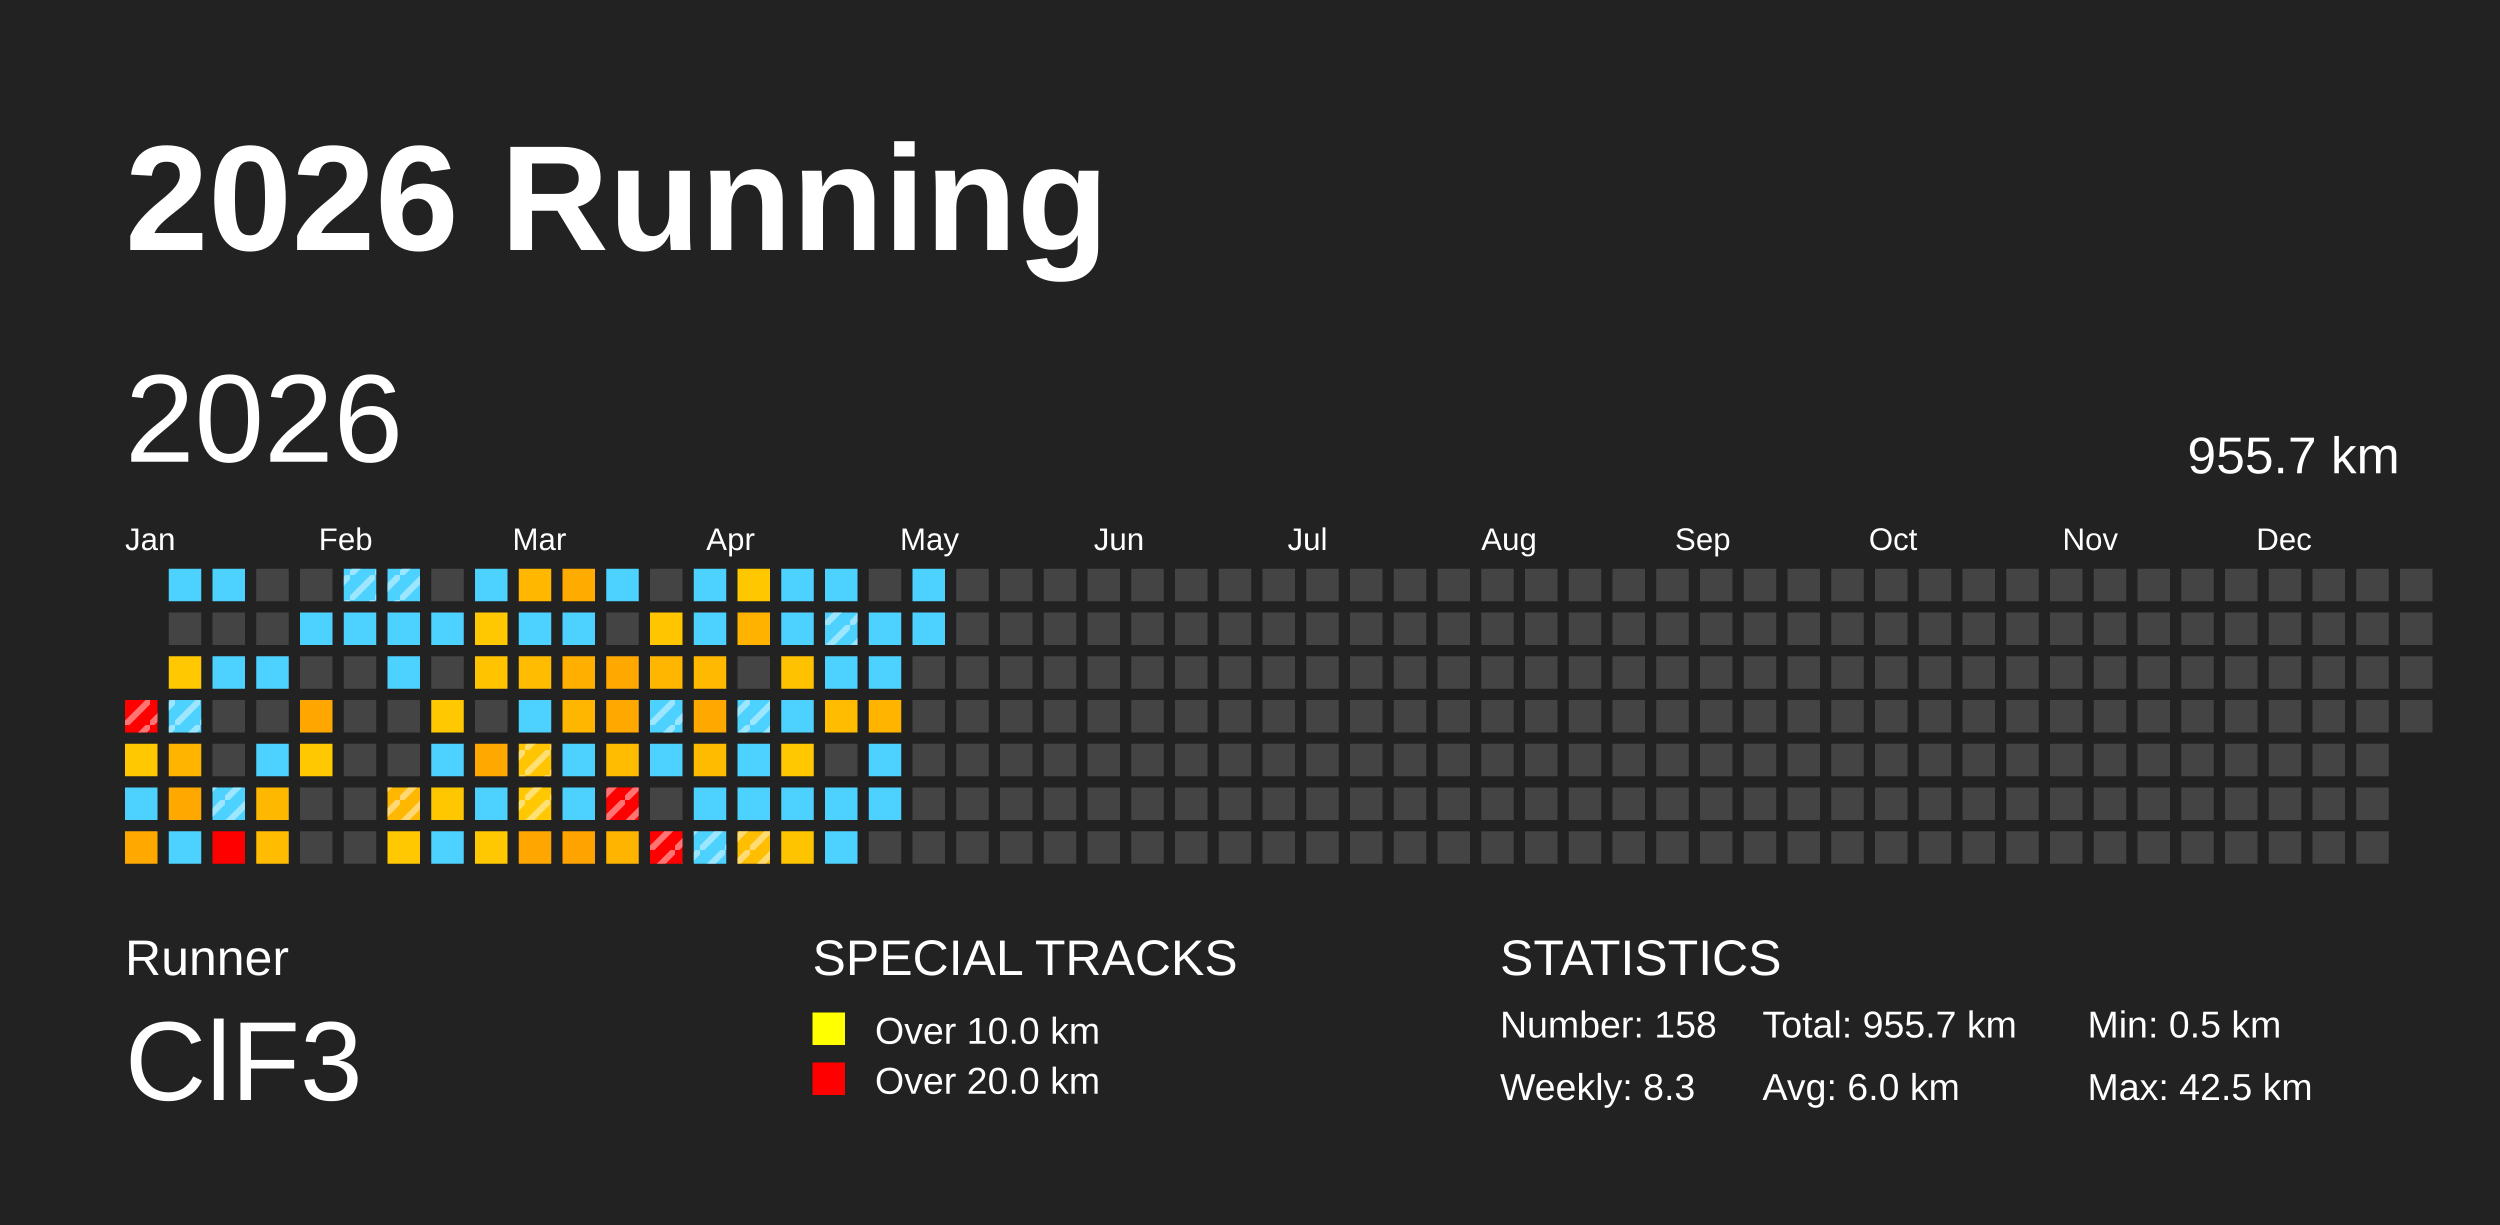
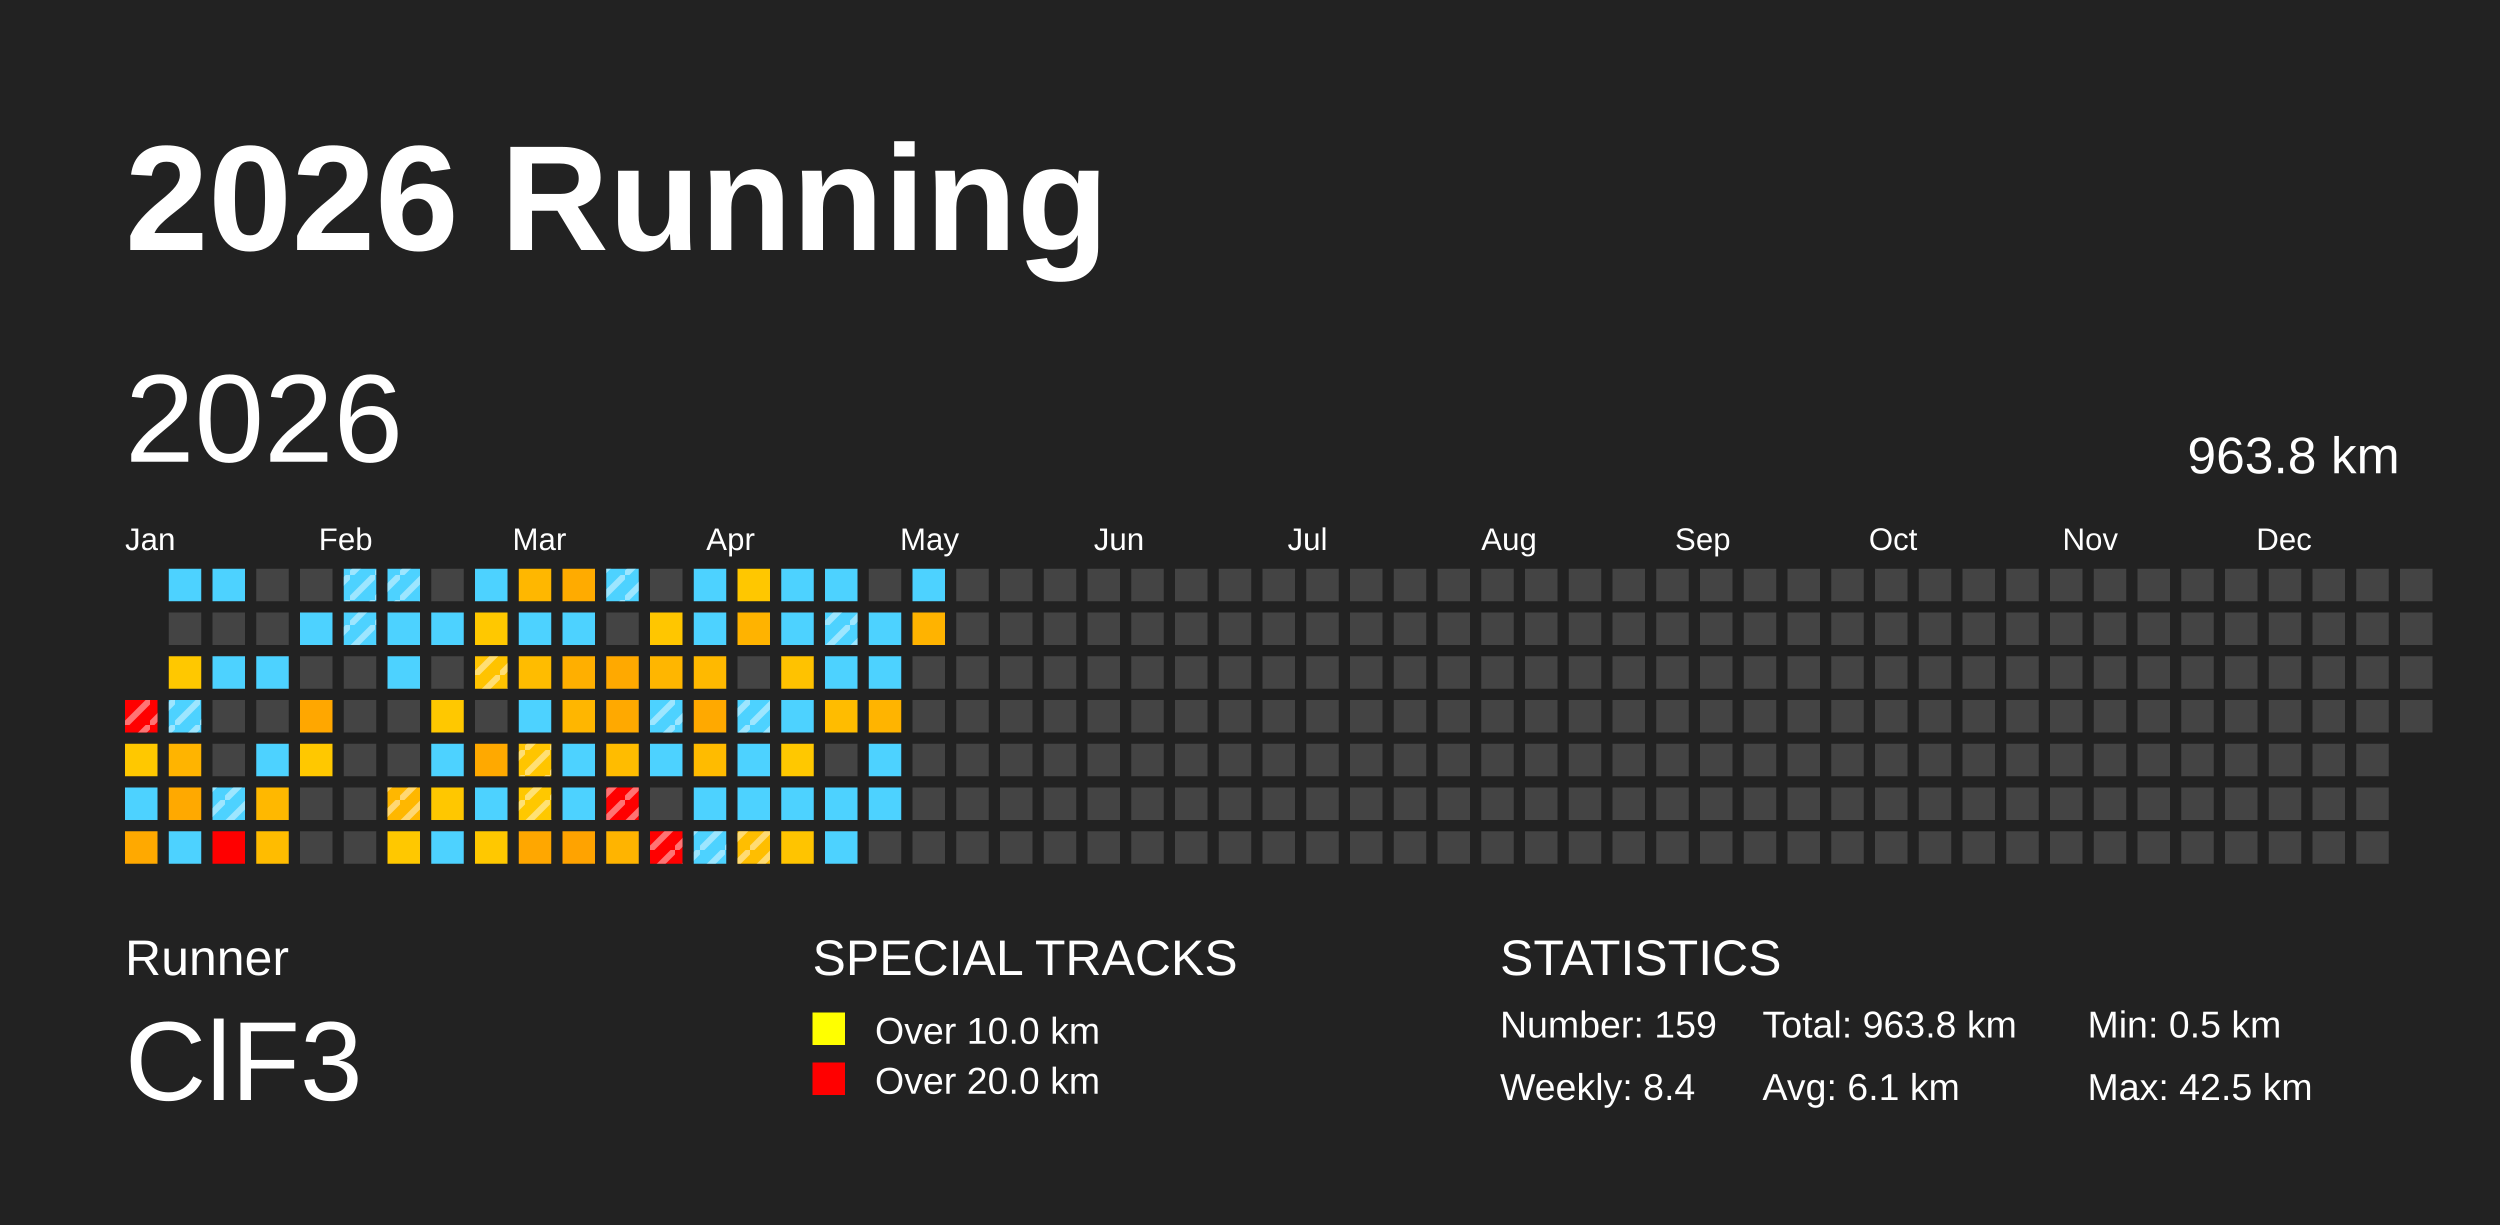
<svg xmlns="http://www.w3.org/2000/svg" baseProfile="full" height="98mm" version="1.1" viewBox="0,0,200,98" width="200mm">
  <defs>
    <pattern height="2" id="indoor-stripe" patternUnits="userSpaceOnUse" width="2">
      <line stroke="white" stroke-opacity="0.45" stroke-width="0.5" x1="0" x2="2" y1="2" y2="0" />
    </pattern>
  </defs>
  <rect fill="#222222" height="98" width="200" x="0" y="0" />
  <text fill="#FFFFFF" style="font-size:12px; font-family:Arial; font-weight:bold;" x="10" y="20">2026 Running</text>
  <text fill="#FFFFFF" style="font-size:4px; font-family:Arial" x="10" y="78">Runner</text>
  <text fill="#FFFFFF" style="font-size:9px; font-family:Arial" x="10" y="88">ClF3</text>
  <text fill="#FFFFFF" style="font-size:4px; font-family:Arial" x="65" y="78">SPECIAL TRACKS</text>
  <rect fill="yellow" height="2.6" width="2.6" x="65" y="81" />
  <text fill="#FFFFFF" style="font-size:3px; font-family:Arial" x="70" y="83.5">Over 10.0 km</text>
  <rect fill="red" height="2.6" width="2.6" x="65" y="85" />
  <text fill="#FFFFFF" style="font-size:3px; font-family:Arial" x="70" y="87.5">Over 20.0 km</text>
  <text fill="#FFFFFF" style="font-size:4px; font-family:Arial" x="120" y="78">STATISTICS</text>
-   <text fill="#FFFFFF" style="font-size:3px; font-family:Arial" x="120" y="83">Number: 158</text>
-   <text fill="#FFFFFF" style="font-size:3px; font-family:Arial" x="120" y="88">Weekly: 8.3</text>
-   <text fill="#FFFFFF" style="font-size:3px; font-family:Arial" x="141" y="83">Total: 955.7 km</text>
-   <text fill="#FFFFFF" style="font-size:3px; font-family:Arial" x="141" y="88">Avg: 6.0 km</text>
+   <text fill="#FFFFFF" style="font-size:3px; font-family:Arial" x="120" y="83">Number: 159</text>
+   <text fill="#FFFFFF" style="font-size:3px; font-family:Arial" x="120" y="88">Weekly: 8.4</text>
+   <text fill="#FFFFFF" style="font-size:3px; font-family:Arial" x="141" y="83">Total: 963.8 km</text>
+   <text fill="#FFFFFF" style="font-size:3px; font-family:Arial" x="141" y="88">Avg: 6.1 km</text>
  <text fill="#FFFFFF" style="font-size:3px; font-family:Arial" x="167" y="83">Min: 0.5 km</text>
  <text fill="#FFFFFF" style="font-size:3px; font-family:Arial" x="167" y="88">Max: 42.5 km</text>
  <text dominant-baseline="hanging" fill="#FFFFFF" style="font-size:10.0px; font-family:Arial;" x="10" y="30">2026</text>
-   <text dominant-baseline="hanging" fill="#FFFFFF" style="font-size:4.125px; font-family:Arial;" x="175" y="35">955.7 km</text>
+   <text dominant-baseline="hanging" fill="#FFFFFF" style="font-size:4.125px; font-family:Arial;" x="175" y="35">963.8 km</text>
  <text fill="#FFFFFF" style="font-size:2.5px; font-family:Arial" x="10.0" y="44">Jan</text>
  <text fill="#FFFFFF" style="font-size:2.5px; font-family:Arial" x="25.5" y="44">Feb</text>
  <text fill="#FFFFFF" style="font-size:2.5px; font-family:Arial" x="41.0" y="44">Mar</text>
  <text fill="#FFFFFF" style="font-size:2.5px; font-family:Arial" x="56.5" y="44">Apr</text>
  <text fill="#FFFFFF" style="font-size:2.5px; font-family:Arial" x="72.0" y="44">May</text>
  <text fill="#FFFFFF" style="font-size:2.5px; font-family:Arial" x="87.5" y="44">Jun</text>
  <text fill="#FFFFFF" style="font-size:2.5px; font-family:Arial" x="103.0" y="44">Jul</text>
  <text fill="#FFFFFF" style="font-size:2.5px; font-family:Arial" x="118.5" y="44">Aug</text>
  <text fill="#FFFFFF" style="font-size:2.5px; font-family:Arial" x="134.0" y="44">Sep</text>
  <text fill="#FFFFFF" style="font-size:2.5px; font-family:Arial" x="149.5" y="44">Oct</text>
  <text fill="#FFFFFF" style="font-size:2.5px; font-family:Arial" x="165.0" y="44">Nov</text>
  <text fill="#FFFFFF" style="font-size:2.5px; font-family:Arial" x="180.5" y="44">Dec</text>
  <rect fill="red" height="2.6" width="2.6" x="10.0" y="56.0" />
  <rect fill="url(#indoor-stripe)" height="2.6" style="pointer-events: none;" width="2.6" x="10.0" y="56.0" />
  <rect fill="#ffc800" height="2.6" width="2.6" x="10.0" y="59.5" />
  <rect fill="#4dd2ff" height="2.6" width="2.6" x="10.0" y="63.0" />
  <rect fill="#ffa900" height="2.6" width="2.6" x="10.0" y="66.5" />
  <rect fill="#4dd2ff" height="2.6" width="2.6" x="13.5" y="45.5" />
  <rect fill="#444444" height="2.6" width="2.6" x="13.5" y="49.0" />
  <rect fill="#ffc800" height="2.6" width="2.6" x="13.5" y="52.5" />
  <rect fill="#4dd2ff" height="2.6" width="2.6" x="13.5" y="56.0" />
  <rect fill="url(#indoor-stripe)" height="2.6" style="pointer-events: none;" width="2.6" x="13.5" y="56.0" />
  <rect fill="#ffb400" height="2.6" width="2.6" x="13.5" y="59.5" />
  <rect fill="#ffa900" height="2.6" width="2.6" x="13.5" y="63.0" />
  <rect fill="#4dd2ff" height="2.6" width="2.6" x="13.5" y="66.5" />
  <rect fill="#4dd2ff" height="2.6" width="2.6" x="17.0" y="45.5" />
  <rect fill="#444444" height="2.6" width="2.6" x="17.0" y="49.0" />
  <rect fill="#4dd2ff" height="2.6" width="2.6" x="17.0" y="52.5" />
  <rect fill="#444444" height="2.6" width="2.6" x="17.0" y="56.0" />
  <rect fill="#444444" height="2.6" width="2.6" x="17.0" y="59.5" />
  <rect fill="#4dd2ff" height="2.6" width="2.6" x="17.0" y="63.0" />
  <rect fill="url(#indoor-stripe)" height="2.6" style="pointer-events: none;" width="2.6" x="17.0" y="63.0" />
  <rect fill="red" height="2.6" width="2.6" x="17.0" y="66.5" />
  <rect fill="#444444" height="2.6" width="2.6" x="20.5" y="45.5" />
  <rect fill="#444444" height="2.6" width="2.6" x="20.5" y="49.0" />
  <rect fill="#4dd2ff" height="2.6" width="2.6" x="20.5" y="52.5" />
  <rect fill="#444444" height="2.6" width="2.6" x="20.5" y="56.0" />
  <rect fill="#4dd2ff" height="2.6" width="2.6" x="20.5" y="59.5" />
  <rect fill="#ffb800" height="2.6" width="2.6" x="20.5" y="63.0" />
  <rect fill="#ffbc00" height="2.6" width="2.6" x="20.5" y="66.5" />
  <rect fill="#444444" height="2.6" width="2.6" x="24.0" y="45.5" />
  <rect fill="#4dd2ff" height="2.6" width="2.6" x="24.0" y="49.0" />
  <rect fill="#444444" height="2.6" width="2.6" x="24.0" y="52.5" />
  <rect fill="#ffa700" height="2.6" width="2.6" x="24.0" y="56.0" />
  <rect fill="#ffc800" height="2.6" width="2.6" x="24.0" y="59.5" />
  <rect fill="#444444" height="2.6" width="2.6" x="24.0" y="63.0" />
  <rect fill="#444444" height="2.6" width="2.6" x="24.0" y="66.5" />
  <rect fill="#4dd2ff" height="2.6" width="2.6" x="27.5" y="45.5" />
  <rect fill="url(#indoor-stripe)" height="2.6" style="pointer-events: none;" width="2.6" x="27.5" y="45.5" />
  <rect fill="#4dd2ff" height="2.6" width="2.6" x="27.5" y="49.0" />
+   <rect fill="url(#indoor-stripe)" height="2.6" style="pointer-events: none;" width="2.6" x="27.5" y="49.0" />
  <rect fill="#444444" height="2.6" width="2.6" x="27.5" y="52.5" />
  <rect fill="#444444" height="2.6" width="2.6" x="27.5" y="56.0" />
  <rect fill="#444444" height="2.6" width="2.6" x="27.5" y="59.5" />
  <rect fill="#444444" height="2.6" width="2.6" x="27.5" y="63.0" />
  <rect fill="#444444" height="2.6" width="2.6" x="27.5" y="66.5" />
  <rect fill="#4dd2ff" height="2.6" width="2.6" x="31.0" y="45.5" />
  <rect fill="url(#indoor-stripe)" height="2.6" style="pointer-events: none;" width="2.6" x="31.0" y="45.5" />
  <rect fill="#4dd2ff" height="2.6" width="2.6" x="31.0" y="49.0" />
  <rect fill="#4dd2ff" height="2.6" width="2.6" x="31.0" y="52.5" />
  <rect fill="#444444" height="2.6" width="2.6" x="31.0" y="56.0" />
  <rect fill="#444444" height="2.6" width="2.6" x="31.0" y="59.5" />
  <rect fill="#ffb700" height="2.6" width="2.6" x="31.0" y="63.0" />
  <rect fill="url(#indoor-stripe)" height="2.6" style="pointer-events: none;" width="2.6" x="31.0" y="63.0" />
  <rect fill="#ffc800" height="2.6" width="2.6" x="31.0" y="66.5" />
  <rect fill="#444444" height="2.6" width="2.6" x="34.5" y="45.5" />
  <rect fill="#4dd2ff" height="2.6" width="2.6" x="34.5" y="49.0" />
  <rect fill="#444444" height="2.6" width="2.6" x="34.5" y="52.5" />
  <rect fill="#ffc800" height="2.6" width="2.6" x="34.5" y="56.0" />
  <rect fill="#4dd2ff" height="2.6" width="2.6" x="34.5" y="59.5" />
  <rect fill="#ffc700" height="2.6" width="2.6" x="34.5" y="63.0" />
  <rect fill="#4dd2ff" height="2.6" width="2.6" x="34.5" y="66.5" />
  <rect fill="#4dd2ff" height="2.6" width="2.6" x="38.0" y="45.5" />
  <rect fill="#ffc800" height="2.6" width="2.6" x="38.0" y="49.0" />
  <rect fill="#ffc300" height="2.6" width="2.6" x="38.0" y="52.5" />
+   <rect fill="url(#indoor-stripe)" height="2.6" style="pointer-events: none;" width="2.6" x="38.0" y="52.5" />
  <rect fill="#444444" height="2.6" width="2.6" x="38.0" y="56.0" />
  <rect fill="#ffa900" height="2.6" width="2.6" x="38.0" y="59.5" />
  <rect fill="#4dd2ff" height="2.6" width="2.6" x="38.0" y="63.0" />
  <rect fill="#ffc800" height="2.6" width="2.6" x="38.0" y="66.5" />
  <rect fill="#ffb700" height="2.6" width="2.6" x="41.5" y="45.5" />
  <rect fill="#4dd2ff" height="2.6" width="2.6" x="41.5" y="49.0" />
  <rect fill="#ffbc00" height="2.6" width="2.6" x="41.5" y="52.5" />
  <rect fill="#4dd2ff" height="2.6" width="2.6" x="41.5" y="56.0" />
  <rect fill="#ffc500" height="2.6" width="2.6" x="41.5" y="59.5" />
  <rect fill="url(#indoor-stripe)" height="2.6" style="pointer-events: none;" width="2.6" x="41.5" y="59.5" />
  <rect fill="#ffc800" height="2.6" width="2.6" x="41.5" y="63.0" />
  <rect fill="url(#indoor-stripe)" height="2.6" style="pointer-events: none;" width="2.6" x="41.5" y="63.0" />
  <rect fill="#ffa700" height="2.6" width="2.6" x="41.5" y="66.5" />
  <rect fill="#ffab00" height="2.6" width="2.6" x="45.0" y="45.5" />
  <rect fill="#4dd2ff" height="2.6" width="2.6" x="45.0" y="49.0" />
  <rect fill="#ffaf00" height="2.6" width="2.6" x="45.0" y="52.5" />
  <rect fill="#ffb600" height="2.6" width="2.6" x="45.0" y="56.0" />
  <rect fill="#4dd2ff" height="2.6" width="2.6" x="45.0" y="59.5" />
  <rect fill="#4dd2ff" height="2.6" width="2.6" x="45.0" y="63.0" />
  <rect fill="#ffa300" height="2.6" width="2.6" x="45.0" y="66.5" />
  <rect fill="#4dd2ff" height="2.6" width="2.6" x="48.5" y="45.5" />
+   <rect fill="url(#indoor-stripe)" height="2.6" style="pointer-events: none;" width="2.6" x="48.5" y="45.5" />
  <rect fill="#444444" height="2.6" width="2.6" x="48.5" y="49.0" />
  <rect fill="#ffa900" height="2.6" width="2.6" x="48.5" y="52.5" />
  <rect fill="#ffa900" height="2.6" width="2.6" x="48.5" y="56.0" />
  <rect fill="#ffbc00" height="2.6" width="2.6" x="48.5" y="59.5" />
  <rect fill="red" height="2.6" width="2.6" x="48.5" y="63.0" />
  <rect fill="url(#indoor-stripe)" height="2.6" style="pointer-events: none;" width="2.6" x="48.5" y="63.0" />
  <rect fill="#ffb400" height="2.6" width="2.6" x="48.5" y="66.5" />
  <rect fill="#444444" height="2.6" width="2.6" x="52.0" y="45.5" />
  <rect fill="#ffc600" height="2.6" width="2.6" x="52.0" y="49.0" />
  <rect fill="#ffb600" height="2.6" width="2.6" x="52.0" y="52.5" />
  <rect fill="#4dd2ff" height="2.6" width="2.6" x="52.0" y="56.0" />
  <rect fill="url(#indoor-stripe)" height="2.6" style="pointer-events: none;" width="2.6" x="52.0" y="56.0" />
  <rect fill="#4dd2ff" height="2.6" width="2.6" x="52.0" y="59.5" />
  <rect fill="#444444" height="2.6" width="2.6" x="52.0" y="63.0" />
  <rect fill="red" height="2.6" width="2.6" x="52.0" y="66.5" />
  <rect fill="url(#indoor-stripe)" height="2.6" style="pointer-events: none;" width="2.6" x="52.0" y="66.5" />
  <rect fill="#4dd2ff" height="2.6" width="2.6" x="55.5" y="45.5" />
  <rect fill="#4dd2ff" height="2.6" width="2.6" x="55.5" y="49.0" />
  <rect fill="#ffb900" height="2.6" width="2.6" x="55.5" y="52.5" />
  <rect fill="#ffa900" height="2.6" width="2.6" x="55.5" y="56.0" />
  <rect fill="#ffbb00" height="2.6" width="2.6" x="55.5" y="59.5" />
  <rect fill="#4dd2ff" height="2.6" width="2.6" x="55.5" y="63.0" />
  <rect fill="#4dd2ff" height="2.6" width="2.6" x="55.5" y="66.5" />
  <rect fill="url(#indoor-stripe)" height="2.6" style="pointer-events: none;" width="2.6" x="55.5" y="66.5" />
  <rect fill="#ffc700" height="2.6" width="2.6" x="59.0" y="45.5" />
  <rect fill="#ffb300" height="2.6" width="2.6" x="59.0" y="49.0" />
  <rect fill="#444444" height="2.6" width="2.6" x="59.0" y="52.5" />
  <rect fill="#4dd2ff" height="2.6" width="2.6" x="59.0" y="56.0" />
  <rect fill="url(#indoor-stripe)" height="2.6" style="pointer-events: none;" width="2.6" x="59.0" y="56.0" />
  <rect fill="#4dd2ff" height="2.6" width="2.6" x="59.0" y="59.5" />
  <rect fill="#4dd2ff" height="2.6" width="2.6" x="59.0" y="63.0" />
  <rect fill="#ffbe00" height="2.6" width="2.6" x="59.0" y="66.5" />
  <rect fill="url(#indoor-stripe)" height="2.6" style="pointer-events: none;" width="2.6" x="59.0" y="66.5" />
  <rect fill="#4dd2ff" height="2.6" width="2.6" x="62.5" y="45.5" />
  <rect fill="#4dd2ff" height="2.6" width="2.6" x="62.5" y="49.0" />
  <rect fill="#ffc200" height="2.6" width="2.6" x="62.5" y="52.5" />
  <rect fill="#4dd2ff" height="2.6" width="2.6" x="62.5" y="56.0" />
  <rect fill="#ffc800" height="2.6" width="2.6" x="62.5" y="59.5" />
  <rect fill="#4dd2ff" height="2.6" width="2.6" x="62.5" y="63.0" />
  <rect fill="#ffc400" height="2.6" width="2.6" x="62.5" y="66.5" />
  <rect fill="#4dd2ff" height="2.6" width="2.6" x="66.0" y="45.5" />
  <rect fill="#4dd2ff" height="2.6" width="2.6" x="66.0" y="49.0" />
  <rect fill="url(#indoor-stripe)" height="2.6" style="pointer-events: none;" width="2.6" x="66.0" y="49.0" />
  <rect fill="#4dd2ff" height="2.6" width="2.6" x="66.0" y="52.5" />
  <rect fill="#ffbc00" height="2.6" width="2.6" x="66.0" y="56.0" />
  <rect fill="#444444" height="2.6" width="2.6" x="66.0" y="59.5" />
  <rect fill="#4dd2ff" height="2.6" width="2.6" x="66.0" y="63.0" />
  <rect fill="#4dd2ff" height="2.6" width="2.6" x="66.0" y="66.5" />
  <rect fill="#444444" height="2.6" width="2.6" x="69.5" y="45.5" />
  <rect fill="#4dd2ff" height="2.6" width="2.6" x="69.5" y="49.0" />
  <rect fill="#4dd2ff" height="2.6" width="2.6" x="69.5" y="52.5" />
  <rect fill="#ffb400" height="2.6" width="2.6" x="69.5" y="56.0" />
  <rect fill="#4dd2ff" height="2.6" width="2.6" x="69.5" y="59.5" />
  <rect fill="#4dd2ff" height="2.6" width="2.6" x="69.5" y="63.0" />
  <rect fill="#444444" height="2.6" width="2.6" x="69.5" y="66.5" />
  <rect fill="#4dd2ff" height="2.6" width="2.6" x="73.0" y="45.5" />
-   <rect fill="#4dd2ff" height="2.6" width="2.6" x="73.0" y="49.0" />
+   <rect fill="#ffb300" height="2.6" width="2.6" x="73.0" y="49.0" />
  <rect fill="#444444" height="2.6" width="2.6" x="73.0" y="52.5" />
  <rect fill="#444444" height="2.6" width="2.6" x="73.0" y="56.0" />
  <rect fill="#444444" height="2.6" width="2.6" x="73.0" y="59.5" />
  <rect fill="#444444" height="2.6" width="2.6" x="73.0" y="63.0" />
  <rect fill="#444444" height="2.6" width="2.6" x="73.0" y="66.5" />
  <rect fill="#444444" height="2.6" width="2.6" x="76.5" y="45.5" />
  <rect fill="#444444" height="2.6" width="2.6" x="76.5" y="49.0" />
  <rect fill="#444444" height="2.6" width="2.6" x="76.5" y="52.5" />
  <rect fill="#444444" height="2.6" width="2.6" x="76.5" y="56.0" />
  <rect fill="#444444" height="2.6" width="2.6" x="76.5" y="59.5" />
  <rect fill="#444444" height="2.6" width="2.6" x="76.5" y="63.0" />
  <rect fill="#444444" height="2.6" width="2.6" x="76.5" y="66.5" />
  <rect fill="#444444" height="2.6" width="2.6" x="80.0" y="45.5" />
  <rect fill="#444444" height="2.6" width="2.6" x="80.0" y="49.0" />
  <rect fill="#444444" height="2.6" width="2.6" x="80.0" y="52.5" />
  <rect fill="#444444" height="2.6" width="2.6" x="80.0" y="56.0" />
  <rect fill="#444444" height="2.6" width="2.6" x="80.0" y="59.5" />
  <rect fill="#444444" height="2.6" width="2.6" x="80.0" y="63.0" />
  <rect fill="#444444" height="2.6" width="2.6" x="80.0" y="66.5" />
  <rect fill="#444444" height="2.6" width="2.6" x="83.5" y="45.5" />
  <rect fill="#444444" height="2.6" width="2.6" x="83.5" y="49.0" />
  <rect fill="#444444" height="2.6" width="2.6" x="83.5" y="52.5" />
  <rect fill="#444444" height="2.6" width="2.6" x="83.5" y="56.0" />
  <rect fill="#444444" height="2.6" width="2.6" x="83.5" y="59.5" />
  <rect fill="#444444" height="2.6" width="2.6" x="83.5" y="63.0" />
  <rect fill="#444444" height="2.6" width="2.6" x="83.5" y="66.5" />
  <rect fill="#444444" height="2.6" width="2.6" x="87.0" y="45.5" />
  <rect fill="#444444" height="2.6" width="2.6" x="87.0" y="49.0" />
  <rect fill="#444444" height="2.6" width="2.6" x="87.0" y="52.5" />
  <rect fill="#444444" height="2.6" width="2.6" x="87.0" y="56.0" />
  <rect fill="#444444" height="2.6" width="2.6" x="87.0" y="59.5" />
  <rect fill="#444444" height="2.6" width="2.6" x="87.0" y="63.0" />
  <rect fill="#444444" height="2.6" width="2.6" x="87.0" y="66.5" />
  <rect fill="#444444" height="2.6" width="2.6" x="90.5" y="45.5" />
  <rect fill="#444444" height="2.6" width="2.6" x="90.5" y="49.0" />
  <rect fill="#444444" height="2.6" width="2.6" x="90.5" y="52.5" />
  <rect fill="#444444" height="2.6" width="2.6" x="90.5" y="56.0" />
  <rect fill="#444444" height="2.6" width="2.6" x="90.5" y="59.5" />
  <rect fill="#444444" height="2.6" width="2.6" x="90.5" y="63.0" />
  <rect fill="#444444" height="2.6" width="2.6" x="90.5" y="66.5" />
  <rect fill="#444444" height="2.6" width="2.6" x="94.0" y="45.5" />
  <rect fill="#444444" height="2.6" width="2.6" x="94.0" y="49.0" />
  <rect fill="#444444" height="2.6" width="2.6" x="94.0" y="52.5" />
  <rect fill="#444444" height="2.6" width="2.6" x="94.0" y="56.0" />
  <rect fill="#444444" height="2.6" width="2.6" x="94.0" y="59.5" />
  <rect fill="#444444" height="2.6" width="2.6" x="94.0" y="63.0" />
  <rect fill="#444444" height="2.6" width="2.6" x="94.0" y="66.5" />
  <rect fill="#444444" height="2.6" width="2.6" x="97.5" y="45.5" />
  <rect fill="#444444" height="2.6" width="2.6" x="97.5" y="49.0" />
  <rect fill="#444444" height="2.6" width="2.6" x="97.5" y="52.5" />
  <rect fill="#444444" height="2.6" width="2.6" x="97.5" y="56.0" />
  <rect fill="#444444" height="2.6" width="2.6" x="97.5" y="59.5" />
  <rect fill="#444444" height="2.6" width="2.6" x="97.5" y="63.0" />
  <rect fill="#444444" height="2.6" width="2.6" x="97.5" y="66.5" />
  <rect fill="#444444" height="2.6" width="2.6" x="101.0" y="45.5" />
  <rect fill="#444444" height="2.6" width="2.6" x="101.0" y="49.0" />
  <rect fill="#444444" height="2.6" width="2.6" x="101.0" y="52.5" />
  <rect fill="#444444" height="2.6" width="2.6" x="101.0" y="56.0" />
  <rect fill="#444444" height="2.6" width="2.6" x="101.0" y="59.5" />
  <rect fill="#444444" height="2.6" width="2.6" x="101.0" y="63.0" />
  <rect fill="#444444" height="2.6" width="2.6" x="101.0" y="66.5" />
  <rect fill="#444444" height="2.6" width="2.6" x="104.5" y="45.5" />
  <rect fill="#444444" height="2.6" width="2.6" x="104.5" y="49.0" />
  <rect fill="#444444" height="2.6" width="2.6" x="104.5" y="52.5" />
  <rect fill="#444444" height="2.6" width="2.6" x="104.5" y="56.0" />
  <rect fill="#444444" height="2.6" width="2.6" x="104.5" y="59.5" />
  <rect fill="#444444" height="2.6" width="2.6" x="104.5" y="63.0" />
  <rect fill="#444444" height="2.6" width="2.6" x="104.5" y="66.5" />
  <rect fill="#444444" height="2.6" width="2.6" x="108.0" y="45.5" />
  <rect fill="#444444" height="2.6" width="2.6" x="108.0" y="49.0" />
  <rect fill="#444444" height="2.6" width="2.6" x="108.0" y="52.5" />
  <rect fill="#444444" height="2.6" width="2.6" x="108.0" y="56.0" />
  <rect fill="#444444" height="2.6" width="2.6" x="108.0" y="59.5" />
  <rect fill="#444444" height="2.6" width="2.6" x="108.0" y="63.0" />
  <rect fill="#444444" height="2.6" width="2.6" x="108.0" y="66.5" />
  <rect fill="#444444" height="2.6" width="2.6" x="111.5" y="45.5" />
  <rect fill="#444444" height="2.6" width="2.6" x="111.5" y="49.0" />
  <rect fill="#444444" height="2.6" width="2.6" x="111.5" y="52.5" />
  <rect fill="#444444" height="2.6" width="2.6" x="111.5" y="56.0" />
  <rect fill="#444444" height="2.6" width="2.6" x="111.5" y="59.5" />
  <rect fill="#444444" height="2.6" width="2.6" x="111.5" y="63.0" />
  <rect fill="#444444" height="2.6" width="2.6" x="111.5" y="66.5" />
  <rect fill="#444444" height="2.6" width="2.6" x="115.0" y="45.5" />
  <rect fill="#444444" height="2.6" width="2.6" x="115.0" y="49.0" />
  <rect fill="#444444" height="2.6" width="2.6" x="115.0" y="52.5" />
  <rect fill="#444444" height="2.6" width="2.6" x="115.0" y="56.0" />
  <rect fill="#444444" height="2.6" width="2.6" x="115.0" y="59.5" />
  <rect fill="#444444" height="2.6" width="2.6" x="115.0" y="63.0" />
  <rect fill="#444444" height="2.6" width="2.6" x="115.0" y="66.5" />
  <rect fill="#444444" height="2.6" width="2.6" x="118.5" y="45.5" />
  <rect fill="#444444" height="2.6" width="2.6" x="118.5" y="49.0" />
  <rect fill="#444444" height="2.6" width="2.6" x="118.5" y="52.5" />
  <rect fill="#444444" height="2.6" width="2.6" x="118.5" y="56.0" />
  <rect fill="#444444" height="2.6" width="2.6" x="118.5" y="59.5" />
  <rect fill="#444444" height="2.6" width="2.6" x="118.5" y="63.0" />
  <rect fill="#444444" height="2.6" width="2.6" x="118.5" y="66.5" />
  <rect fill="#444444" height="2.6" width="2.6" x="122.0" y="45.5" />
  <rect fill="#444444" height="2.6" width="2.6" x="122.0" y="49.0" />
  <rect fill="#444444" height="2.6" width="2.6" x="122.0" y="52.5" />
  <rect fill="#444444" height="2.6" width="2.6" x="122.0" y="56.0" />
  <rect fill="#444444" height="2.6" width="2.6" x="122.0" y="59.5" />
  <rect fill="#444444" height="2.6" width="2.6" x="122.0" y="63.0" />
  <rect fill="#444444" height="2.6" width="2.6" x="122.0" y="66.5" />
  <rect fill="#444444" height="2.6" width="2.6" x="125.5" y="45.5" />
  <rect fill="#444444" height="2.6" width="2.6" x="125.5" y="49.0" />
  <rect fill="#444444" height="2.6" width="2.6" x="125.5" y="52.5" />
  <rect fill="#444444" height="2.6" width="2.6" x="125.5" y="56.0" />
  <rect fill="#444444" height="2.6" width="2.6" x="125.5" y="59.5" />
  <rect fill="#444444" height="2.6" width="2.6" x="125.5" y="63.0" />
  <rect fill="#444444" height="2.6" width="2.6" x="125.5" y="66.5" />
  <rect fill="#444444" height="2.6" width="2.6" x="129.0" y="45.5" />
  <rect fill="#444444" height="2.6" width="2.6" x="129.0" y="49.0" />
  <rect fill="#444444" height="2.6" width="2.6" x="129.0" y="52.5" />
  <rect fill="#444444" height="2.6" width="2.6" x="129.0" y="56.0" />
  <rect fill="#444444" height="2.6" width="2.6" x="129.0" y="59.5" />
  <rect fill="#444444" height="2.6" width="2.6" x="129.0" y="63.0" />
  <rect fill="#444444" height="2.6" width="2.6" x="129.0" y="66.5" />
  <rect fill="#444444" height="2.6" width="2.6" x="132.5" y="45.5" />
  <rect fill="#444444" height="2.6" width="2.6" x="132.5" y="49.0" />
  <rect fill="#444444" height="2.6" width="2.6" x="132.5" y="52.5" />
  <rect fill="#444444" height="2.6" width="2.6" x="132.5" y="56.0" />
  <rect fill="#444444" height="2.6" width="2.6" x="132.5" y="59.5" />
  <rect fill="#444444" height="2.6" width="2.6" x="132.5" y="63.0" />
  <rect fill="#444444" height="2.6" width="2.6" x="132.5" y="66.5" />
  <rect fill="#444444" height="2.6" width="2.6" x="136.0" y="45.5" />
  <rect fill="#444444" height="2.6" width="2.6" x="136.0" y="49.0" />
  <rect fill="#444444" height="2.6" width="2.6" x="136.0" y="52.5" />
  <rect fill="#444444" height="2.6" width="2.6" x="136.0" y="56.0" />
  <rect fill="#444444" height="2.6" width="2.6" x="136.0" y="59.5" />
  <rect fill="#444444" height="2.6" width="2.6" x="136.0" y="63.0" />
  <rect fill="#444444" height="2.6" width="2.6" x="136.0" y="66.5" />
  <rect fill="#444444" height="2.6" width="2.6" x="139.5" y="45.5" />
  <rect fill="#444444" height="2.6" width="2.6" x="139.5" y="49.0" />
  <rect fill="#444444" height="2.6" width="2.6" x="139.5" y="52.5" />
  <rect fill="#444444" height="2.6" width="2.6" x="139.5" y="56.0" />
  <rect fill="#444444" height="2.6" width="2.6" x="139.5" y="59.5" />
  <rect fill="#444444" height="2.6" width="2.6" x="139.5" y="63.0" />
  <rect fill="#444444" height="2.6" width="2.6" x="139.5" y="66.5" />
  <rect fill="#444444" height="2.6" width="2.6" x="143.0" y="45.5" />
  <rect fill="#444444" height="2.6" width="2.6" x="143.0" y="49.0" />
  <rect fill="#444444" height="2.6" width="2.6" x="143.0" y="52.5" />
  <rect fill="#444444" height="2.6" width="2.6" x="143.0" y="56.0" />
  <rect fill="#444444" height="2.6" width="2.6" x="143.0" y="59.5" />
  <rect fill="#444444" height="2.6" width="2.6" x="143.0" y="63.0" />
  <rect fill="#444444" height="2.6" width="2.6" x="143.0" y="66.5" />
  <rect fill="#444444" height="2.6" width="2.6" x="146.5" y="45.5" />
  <rect fill="#444444" height="2.6" width="2.6" x="146.5" y="49.0" />
  <rect fill="#444444" height="2.6" width="2.6" x="146.5" y="52.5" />
  <rect fill="#444444" height="2.6" width="2.6" x="146.5" y="56.0" />
  <rect fill="#444444" height="2.6" width="2.6" x="146.5" y="59.5" />
  <rect fill="#444444" height="2.6" width="2.6" x="146.5" y="63.0" />
  <rect fill="#444444" height="2.6" width="2.6" x="146.5" y="66.5" />
  <rect fill="#444444" height="2.6" width="2.6" x="150.0" y="45.5" />
  <rect fill="#444444" height="2.6" width="2.6" x="150.0" y="49.0" />
  <rect fill="#444444" height="2.6" width="2.6" x="150.0" y="52.5" />
  <rect fill="#444444" height="2.6" width="2.6" x="150.0" y="56.0" />
  <rect fill="#444444" height="2.6" width="2.6" x="150.0" y="59.5" />
  <rect fill="#444444" height="2.6" width="2.6" x="150.0" y="63.0" />
  <rect fill="#444444" height="2.6" width="2.6" x="150.0" y="66.5" />
  <rect fill="#444444" height="2.6" width="2.6" x="153.5" y="45.5" />
  <rect fill="#444444" height="2.6" width="2.6" x="153.5" y="49.0" />
  <rect fill="#444444" height="2.6" width="2.6" x="153.5" y="52.5" />
  <rect fill="#444444" height="2.6" width="2.6" x="153.5" y="56.0" />
  <rect fill="#444444" height="2.6" width="2.6" x="153.5" y="59.5" />
  <rect fill="#444444" height="2.6" width="2.6" x="153.5" y="63.0" />
  <rect fill="#444444" height="2.6" width="2.6" x="153.5" y="66.5" />
  <rect fill="#444444" height="2.6" width="2.6" x="157.0" y="45.5" />
  <rect fill="#444444" height="2.6" width="2.6" x="157.0" y="49.0" />
  <rect fill="#444444" height="2.6" width="2.6" x="157.0" y="52.5" />
  <rect fill="#444444" height="2.6" width="2.6" x="157.0" y="56.0" />
  <rect fill="#444444" height="2.6" width="2.6" x="157.0" y="59.5" />
  <rect fill="#444444" height="2.6" width="2.6" x="157.0" y="63.0" />
  <rect fill="#444444" height="2.6" width="2.6" x="157.0" y="66.5" />
  <rect fill="#444444" height="2.6" width="2.6" x="160.5" y="45.5" />
  <rect fill="#444444" height="2.6" width="2.6" x="160.5" y="49.0" />
  <rect fill="#444444" height="2.6" width="2.6" x="160.5" y="52.5" />
  <rect fill="#444444" height="2.6" width="2.6" x="160.5" y="56.0" />
  <rect fill="#444444" height="2.6" width="2.6" x="160.5" y="59.5" />
  <rect fill="#444444" height="2.6" width="2.6" x="160.5" y="63.0" />
  <rect fill="#444444" height="2.6" width="2.6" x="160.5" y="66.5" />
  <rect fill="#444444" height="2.6" width="2.6" x="164.0" y="45.5" />
  <rect fill="#444444" height="2.6" width="2.6" x="164.0" y="49.0" />
  <rect fill="#444444" height="2.6" width="2.6" x="164.0" y="52.5" />
  <rect fill="#444444" height="2.6" width="2.6" x="164.0" y="56.0" />
  <rect fill="#444444" height="2.6" width="2.6" x="164.0" y="59.5" />
  <rect fill="#444444" height="2.6" width="2.6" x="164.0" y="63.0" />
  <rect fill="#444444" height="2.6" width="2.6" x="164.0" y="66.5" />
  <rect fill="#444444" height="2.6" width="2.6" x="167.5" y="45.5" />
  <rect fill="#444444" height="2.6" width="2.6" x="167.5" y="49.0" />
  <rect fill="#444444" height="2.6" width="2.6" x="167.5" y="52.5" />
  <rect fill="#444444" height="2.6" width="2.6" x="167.5" y="56.0" />
  <rect fill="#444444" height="2.6" width="2.6" x="167.5" y="59.5" />
  <rect fill="#444444" height="2.6" width="2.6" x="167.5" y="63.0" />
  <rect fill="#444444" height="2.6" width="2.6" x="167.5" y="66.5" />
  <rect fill="#444444" height="2.6" width="2.6" x="171.0" y="45.5" />
  <rect fill="#444444" height="2.6" width="2.6" x="171.0" y="49.0" />
  <rect fill="#444444" height="2.6" width="2.6" x="171.0" y="52.5" />
  <rect fill="#444444" height="2.6" width="2.6" x="171.0" y="56.0" />
  <rect fill="#444444" height="2.6" width="2.6" x="171.0" y="59.5" />
  <rect fill="#444444" height="2.6" width="2.6" x="171.0" y="63.0" />
  <rect fill="#444444" height="2.6" width="2.6" x="171.0" y="66.5" />
  <rect fill="#444444" height="2.6" width="2.6" x="174.5" y="45.5" />
  <rect fill="#444444" height="2.6" width="2.6" x="174.5" y="49.0" />
  <rect fill="#444444" height="2.6" width="2.6" x="174.5" y="52.5" />
  <rect fill="#444444" height="2.6" width="2.6" x="174.5" y="56.0" />
  <rect fill="#444444" height="2.6" width="2.6" x="174.5" y="59.5" />
  <rect fill="#444444" height="2.6" width="2.6" x="174.5" y="63.0" />
  <rect fill="#444444" height="2.6" width="2.6" x="174.5" y="66.5" />
  <rect fill="#444444" height="2.6" width="2.6" x="178.0" y="45.5" />
  <rect fill="#444444" height="2.6" width="2.6" x="178.0" y="49.0" />
  <rect fill="#444444" height="2.6" width="2.6" x="178.0" y="52.5" />
  <rect fill="#444444" height="2.6" width="2.6" x="178.0" y="56.0" />
  <rect fill="#444444" height="2.6" width="2.6" x="178.0" y="59.5" />
  <rect fill="#444444" height="2.6" width="2.6" x="178.0" y="63.0" />
  <rect fill="#444444" height="2.6" width="2.6" x="178.0" y="66.5" />
  <rect fill="#444444" height="2.6" width="2.6" x="181.5" y="45.5" />
  <rect fill="#444444" height="2.6" width="2.6" x="181.5" y="49.0" />
  <rect fill="#444444" height="2.6" width="2.6" x="181.5" y="52.5" />
  <rect fill="#444444" height="2.6" width="2.6" x="181.5" y="56.0" />
  <rect fill="#444444" height="2.6" width="2.6" x="181.5" y="59.5" />
  <rect fill="#444444" height="2.6" width="2.6" x="181.5" y="63.0" />
  <rect fill="#444444" height="2.6" width="2.6" x="181.5" y="66.5" />
  <rect fill="#444444" height="2.6" width="2.6" x="185.0" y="45.5" />
  <rect fill="#444444" height="2.6" width="2.6" x="185.0" y="49.0" />
  <rect fill="#444444" height="2.6" width="2.6" x="185.0" y="52.5" />
  <rect fill="#444444" height="2.6" width="2.6" x="185.0" y="56.0" />
  <rect fill="#444444" height="2.6" width="2.6" x="185.0" y="59.5" />
  <rect fill="#444444" height="2.6" width="2.6" x="185.0" y="63.0" />
  <rect fill="#444444" height="2.6" width="2.6" x="185.0" y="66.5" />
  <rect fill="#444444" height="2.6" width="2.6" x="188.5" y="45.5" />
  <rect fill="#444444" height="2.6" width="2.6" x="188.5" y="49.0" />
  <rect fill="#444444" height="2.6" width="2.6" x="188.5" y="52.5" />
  <rect fill="#444444" height="2.6" width="2.6" x="188.5" y="56.0" />
  <rect fill="#444444" height="2.6" width="2.6" x="188.5" y="59.5" />
  <rect fill="#444444" height="2.6" width="2.6" x="188.5" y="63.0" />
  <rect fill="#444444" height="2.6" width="2.6" x="188.5" y="66.5" />
  <rect fill="#444444" height="2.6" width="2.6" x="192.0" y="45.5" />
  <rect fill="#444444" height="2.6" width="2.6" x="192.0" y="49.0" />
  <rect fill="#444444" height="2.6" width="2.6" x="192.0" y="52.5" />
  <rect fill="#444444" height="2.6" width="2.6" x="192.0" y="56.0" />
</svg>
